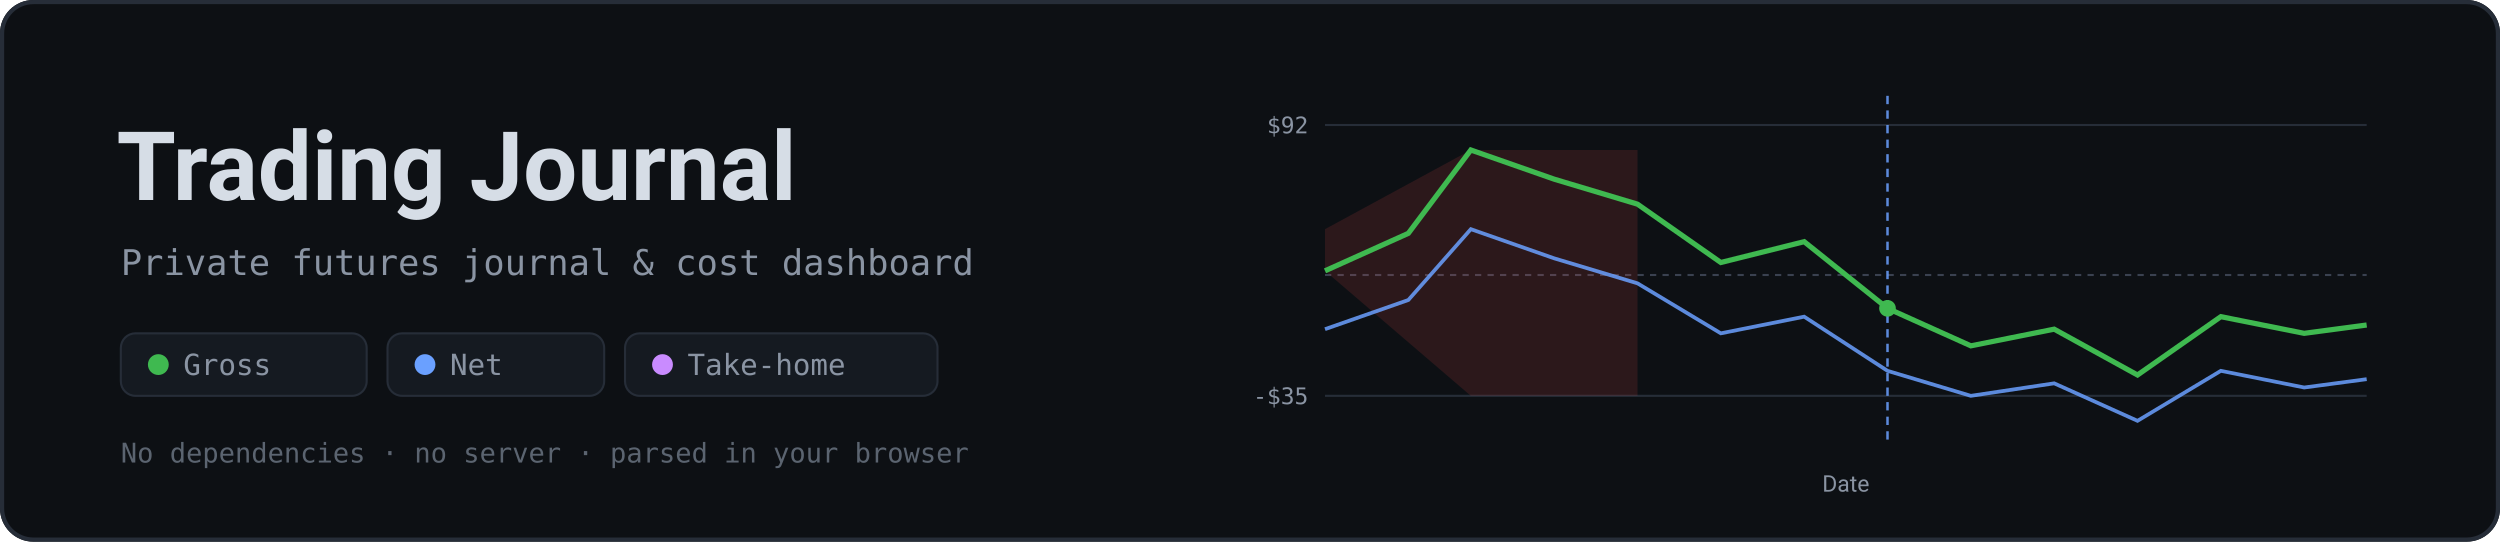
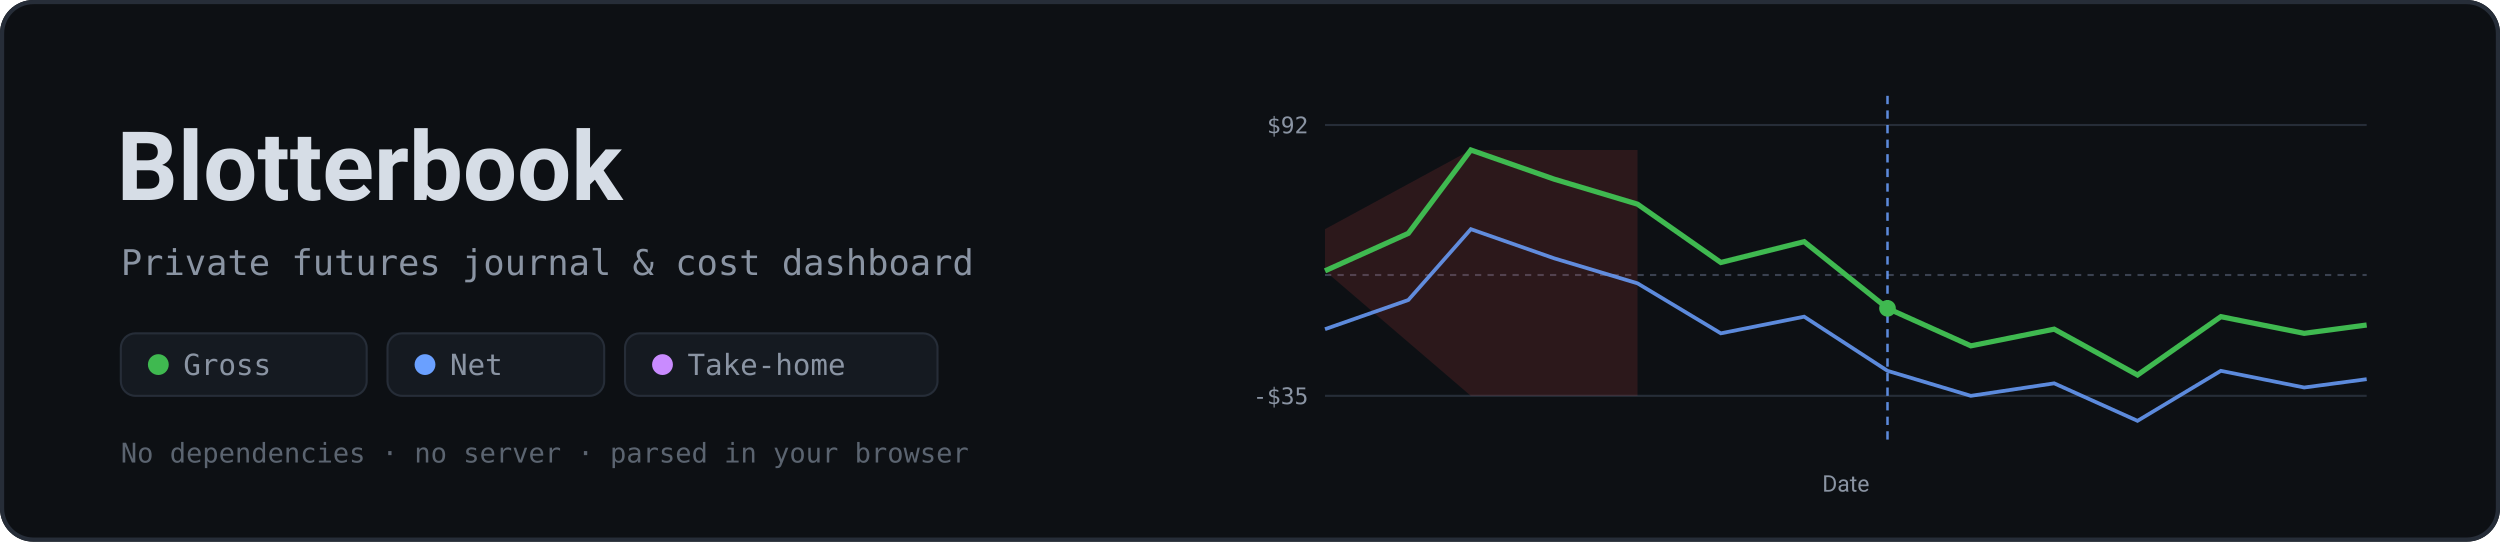
- <svg xmlns="http://www.w3.org/2000/svg" viewBox="0 0 1200 260" width="1200" height="260" role="img" aria-label="Trading Journal — private futures journal and cost dashboard">
+ <svg xmlns="http://www.w3.org/2000/svg" viewBox="0 0 1200 260" width="1200" height="260" role="img" aria-label="Blotterbook — private futures journal and cost dashboard">
  <defs>
    <style>
      .mono{font-family:"SF Mono",SFMono-Regular,ui-monospace,Menlo,Consolas,monospace}
      .sans{font-family:-apple-system,BlinkMacSystemFont,"Segoe UI",Roboto,Helvetica,Arial,sans-serif}
    </style>
  </defs>
  <rect x="0" y="0" width="1200" height="260" rx="16" fill="#0d1014" />
  <rect x="1" y="1" width="1198" height="258" rx="15" fill="none" stroke="#262d38" stroke-width="2" />
-   <text x="56" y="96" class="sans" font-size="46" font-weight="600" fill="#d6dde6">Trading Journal</text>
+   <text x="56" y="96" class="sans" font-size="46" font-weight="600" fill="#d6dde6">Blotterbook</text>
  <text x="58" y="132" class="mono" font-size="17" fill="#8a94a3">Private futures journal &amp; cost dashboard</text>
  <g class="mono" font-size="14" fill="#8a94a3">
    <rect x="58" y="160" width="118" height="30" rx="7" fill="#151a21" stroke="#262d38" />
    <circle cx="76" cy="175" r="5" fill="#3fb950" />
    <text x="88" y="180">Gross</text>
    <rect x="186" y="160" width="104" height="30" rx="7" fill="#151a21" stroke="#262d38" />
    <circle cx="204" cy="175" r="5" fill="#6aa0ff" />
    <text x="216" y="180">Net</text>
    <rect x="300" y="160" width="150" height="30" rx="7" fill="#151a21" stroke="#262d38" />
    <circle cx="318" cy="175" r="5" fill="#c98bff" />
    <text x="330" y="180">Take-home</text>
  </g>
  <text x="58" y="222" class="mono" font-size="13" fill="#5b6470">No dependencies · no server · parsed in your browser</text>
  <g transform="translate(636,40)">
    <line x1="0" y1="20" x2="500" y2="20" stroke="#262d38" stroke-width="1" />
    <line x1="0" y1="150" x2="500" y2="150" stroke="#262d38" stroke-width="1" />
    <line x1="0" y1="92" x2="500" y2="92" stroke="#3a4150" stroke-width="1" stroke-dasharray="3 3" />
    <path d="M0,70 L70,32 L150,32 L150,150 L70,150 L0,90 Z" fill="rgba(240,74,74,0.14)" />
    <path d="M0,90 L40,72 L70,32 L110,46 L150,58 L190,86 L230,76 L270,108 L310,126 L350,118 L390,140 L430,112 L470,120 L500,116" fill="none" stroke="#3fb950" stroke-width="2.5" />
    <path d="M0,118 L40,104 L70,70 L110,84 L150,96 L190,120 L230,112 L270,138 L310,150 L350,144 L390,162 L430,138 L470,146 L500,142" fill="none" stroke="#6aa0ff" stroke-width="1.8" opacity="0.85" />
    <line x1="270" y1="6" x2="270" y2="172" stroke="#6aa0ff" stroke-width="1.2" stroke-dasharray="4 3" opacity="0.85" />
    <circle cx="270" cy="108" r="4" fill="#3fb950" />
    <text x="-8" y="24" text-anchor="end" class="mono" font-size="11" fill="#8a94a3">$92</text>
    <text x="-8" y="154" text-anchor="end" class="mono" font-size="11" fill="#8a94a3">-$35</text>
    <text x="250" y="196" text-anchor="middle" class="sans" font-size="11" fill="#8a94a3">Date</text>
  </g>
</svg>
